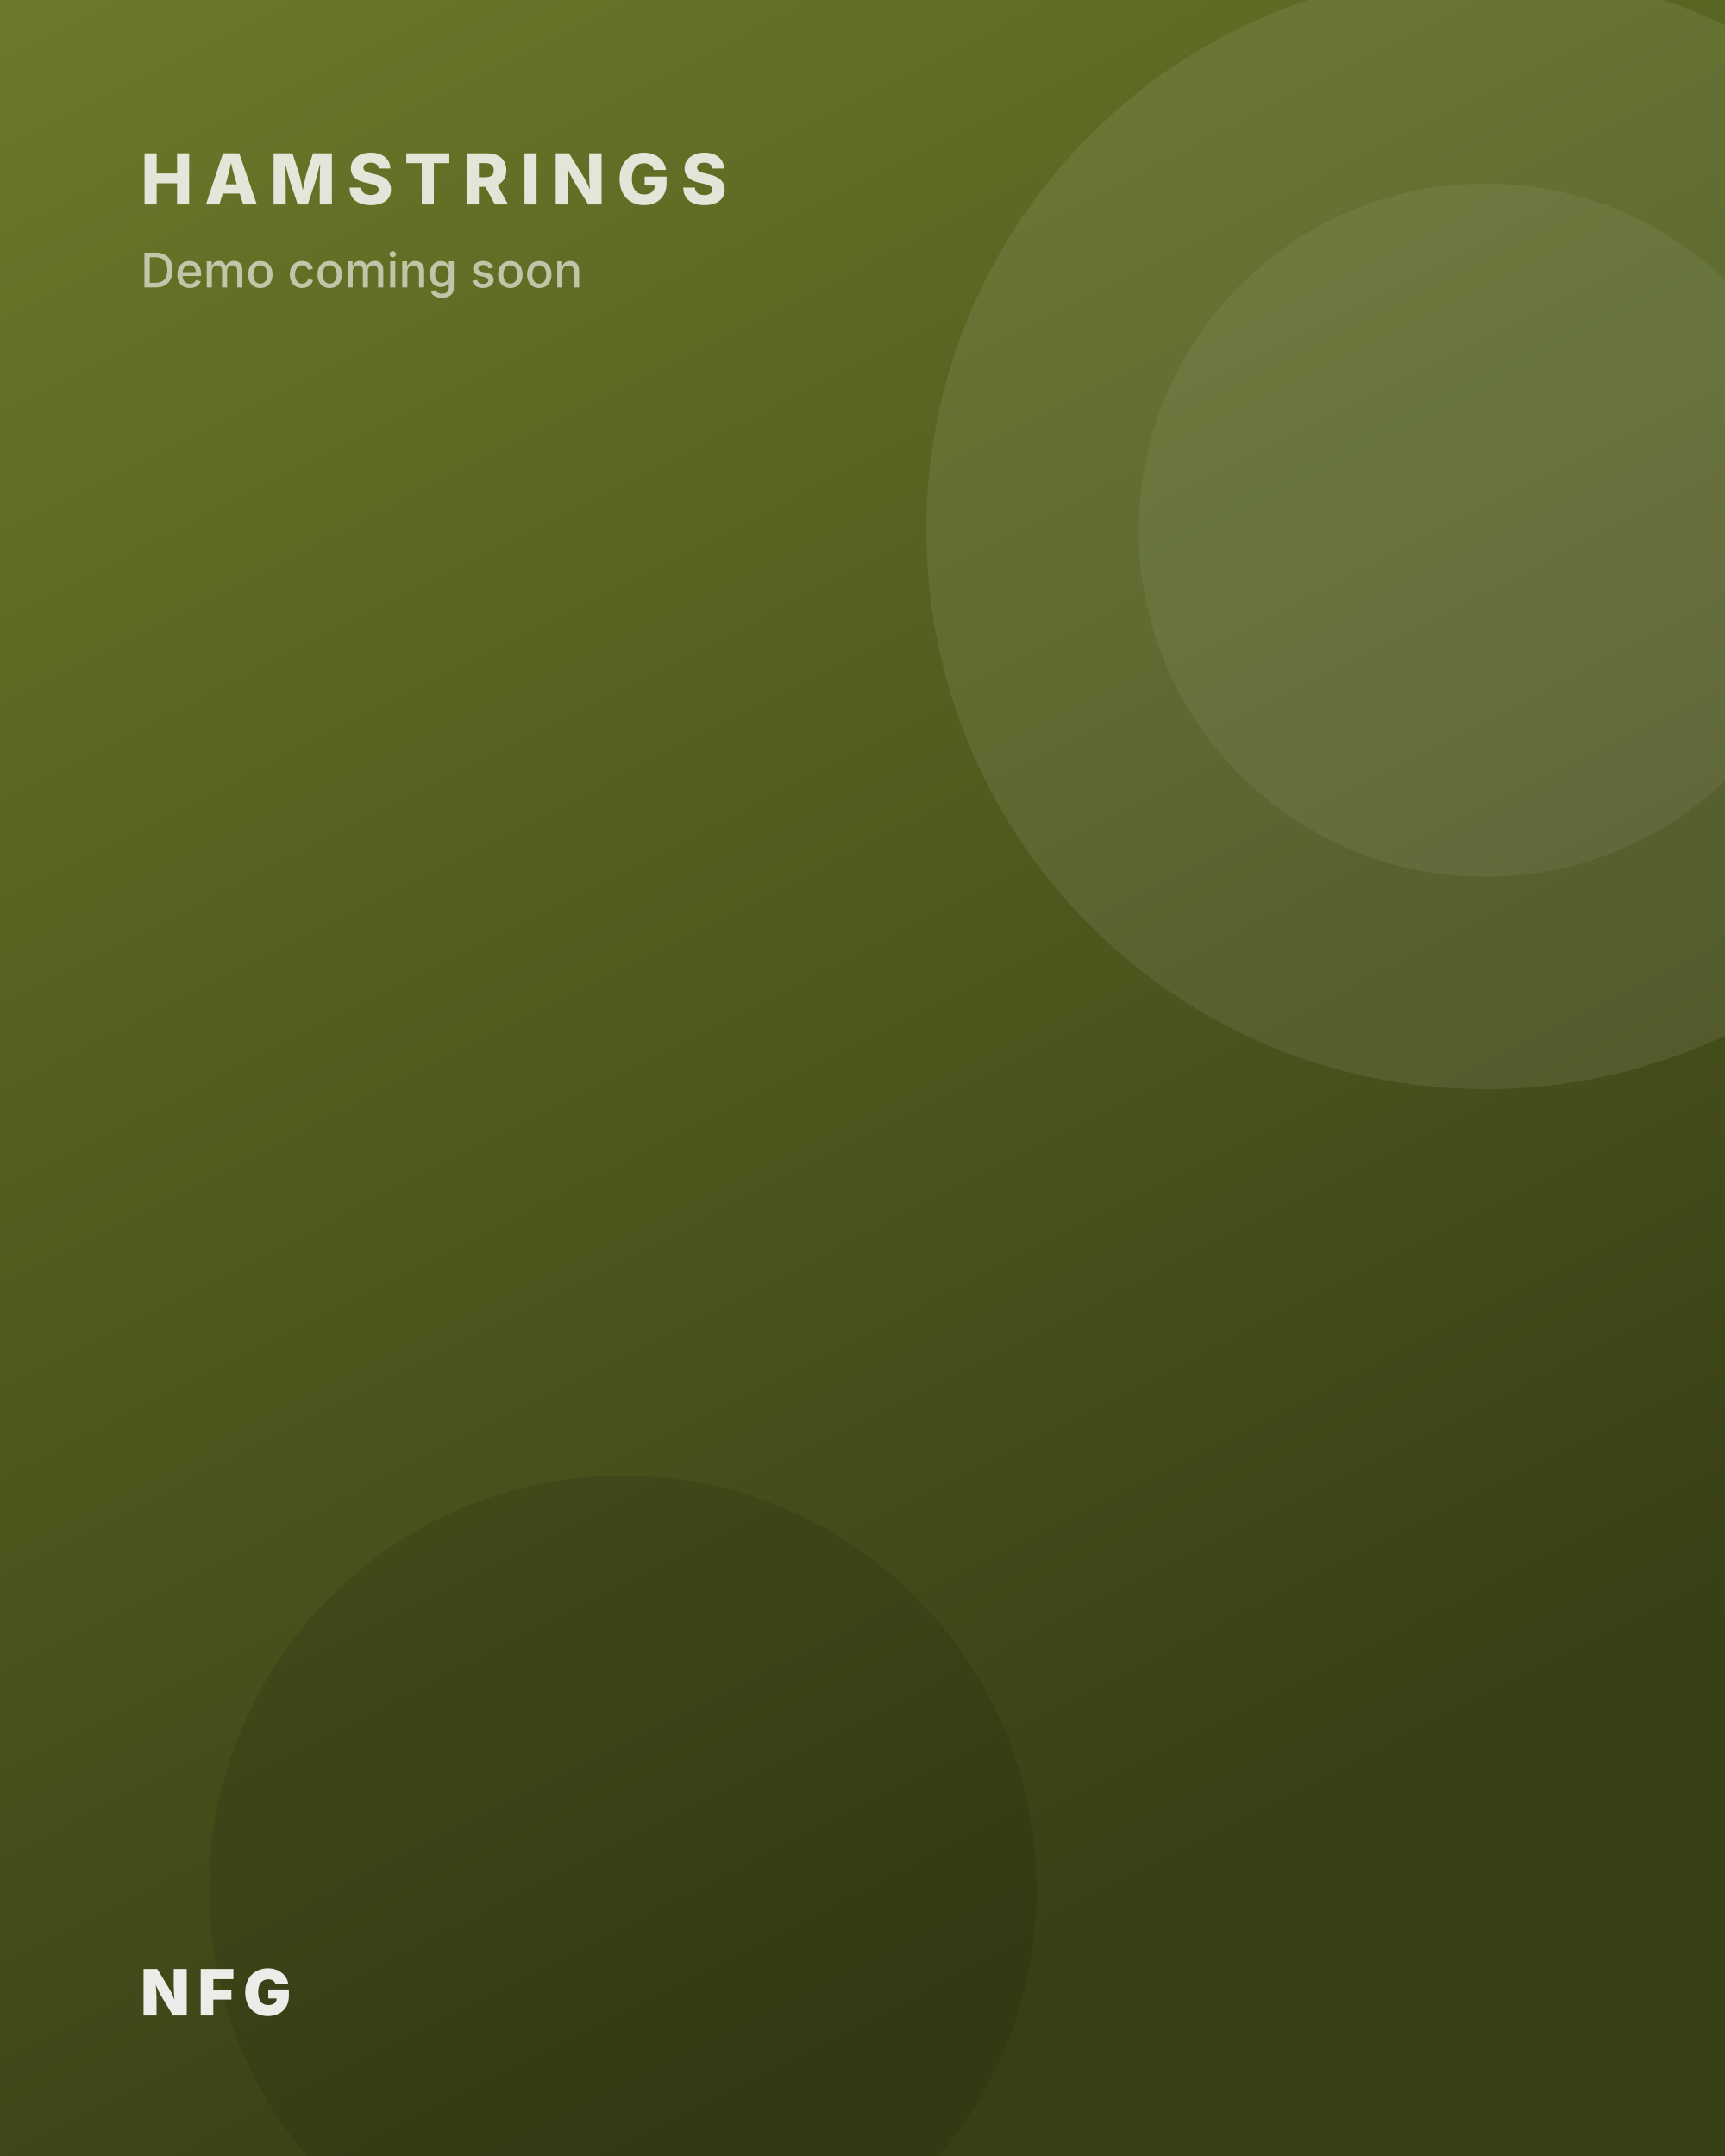
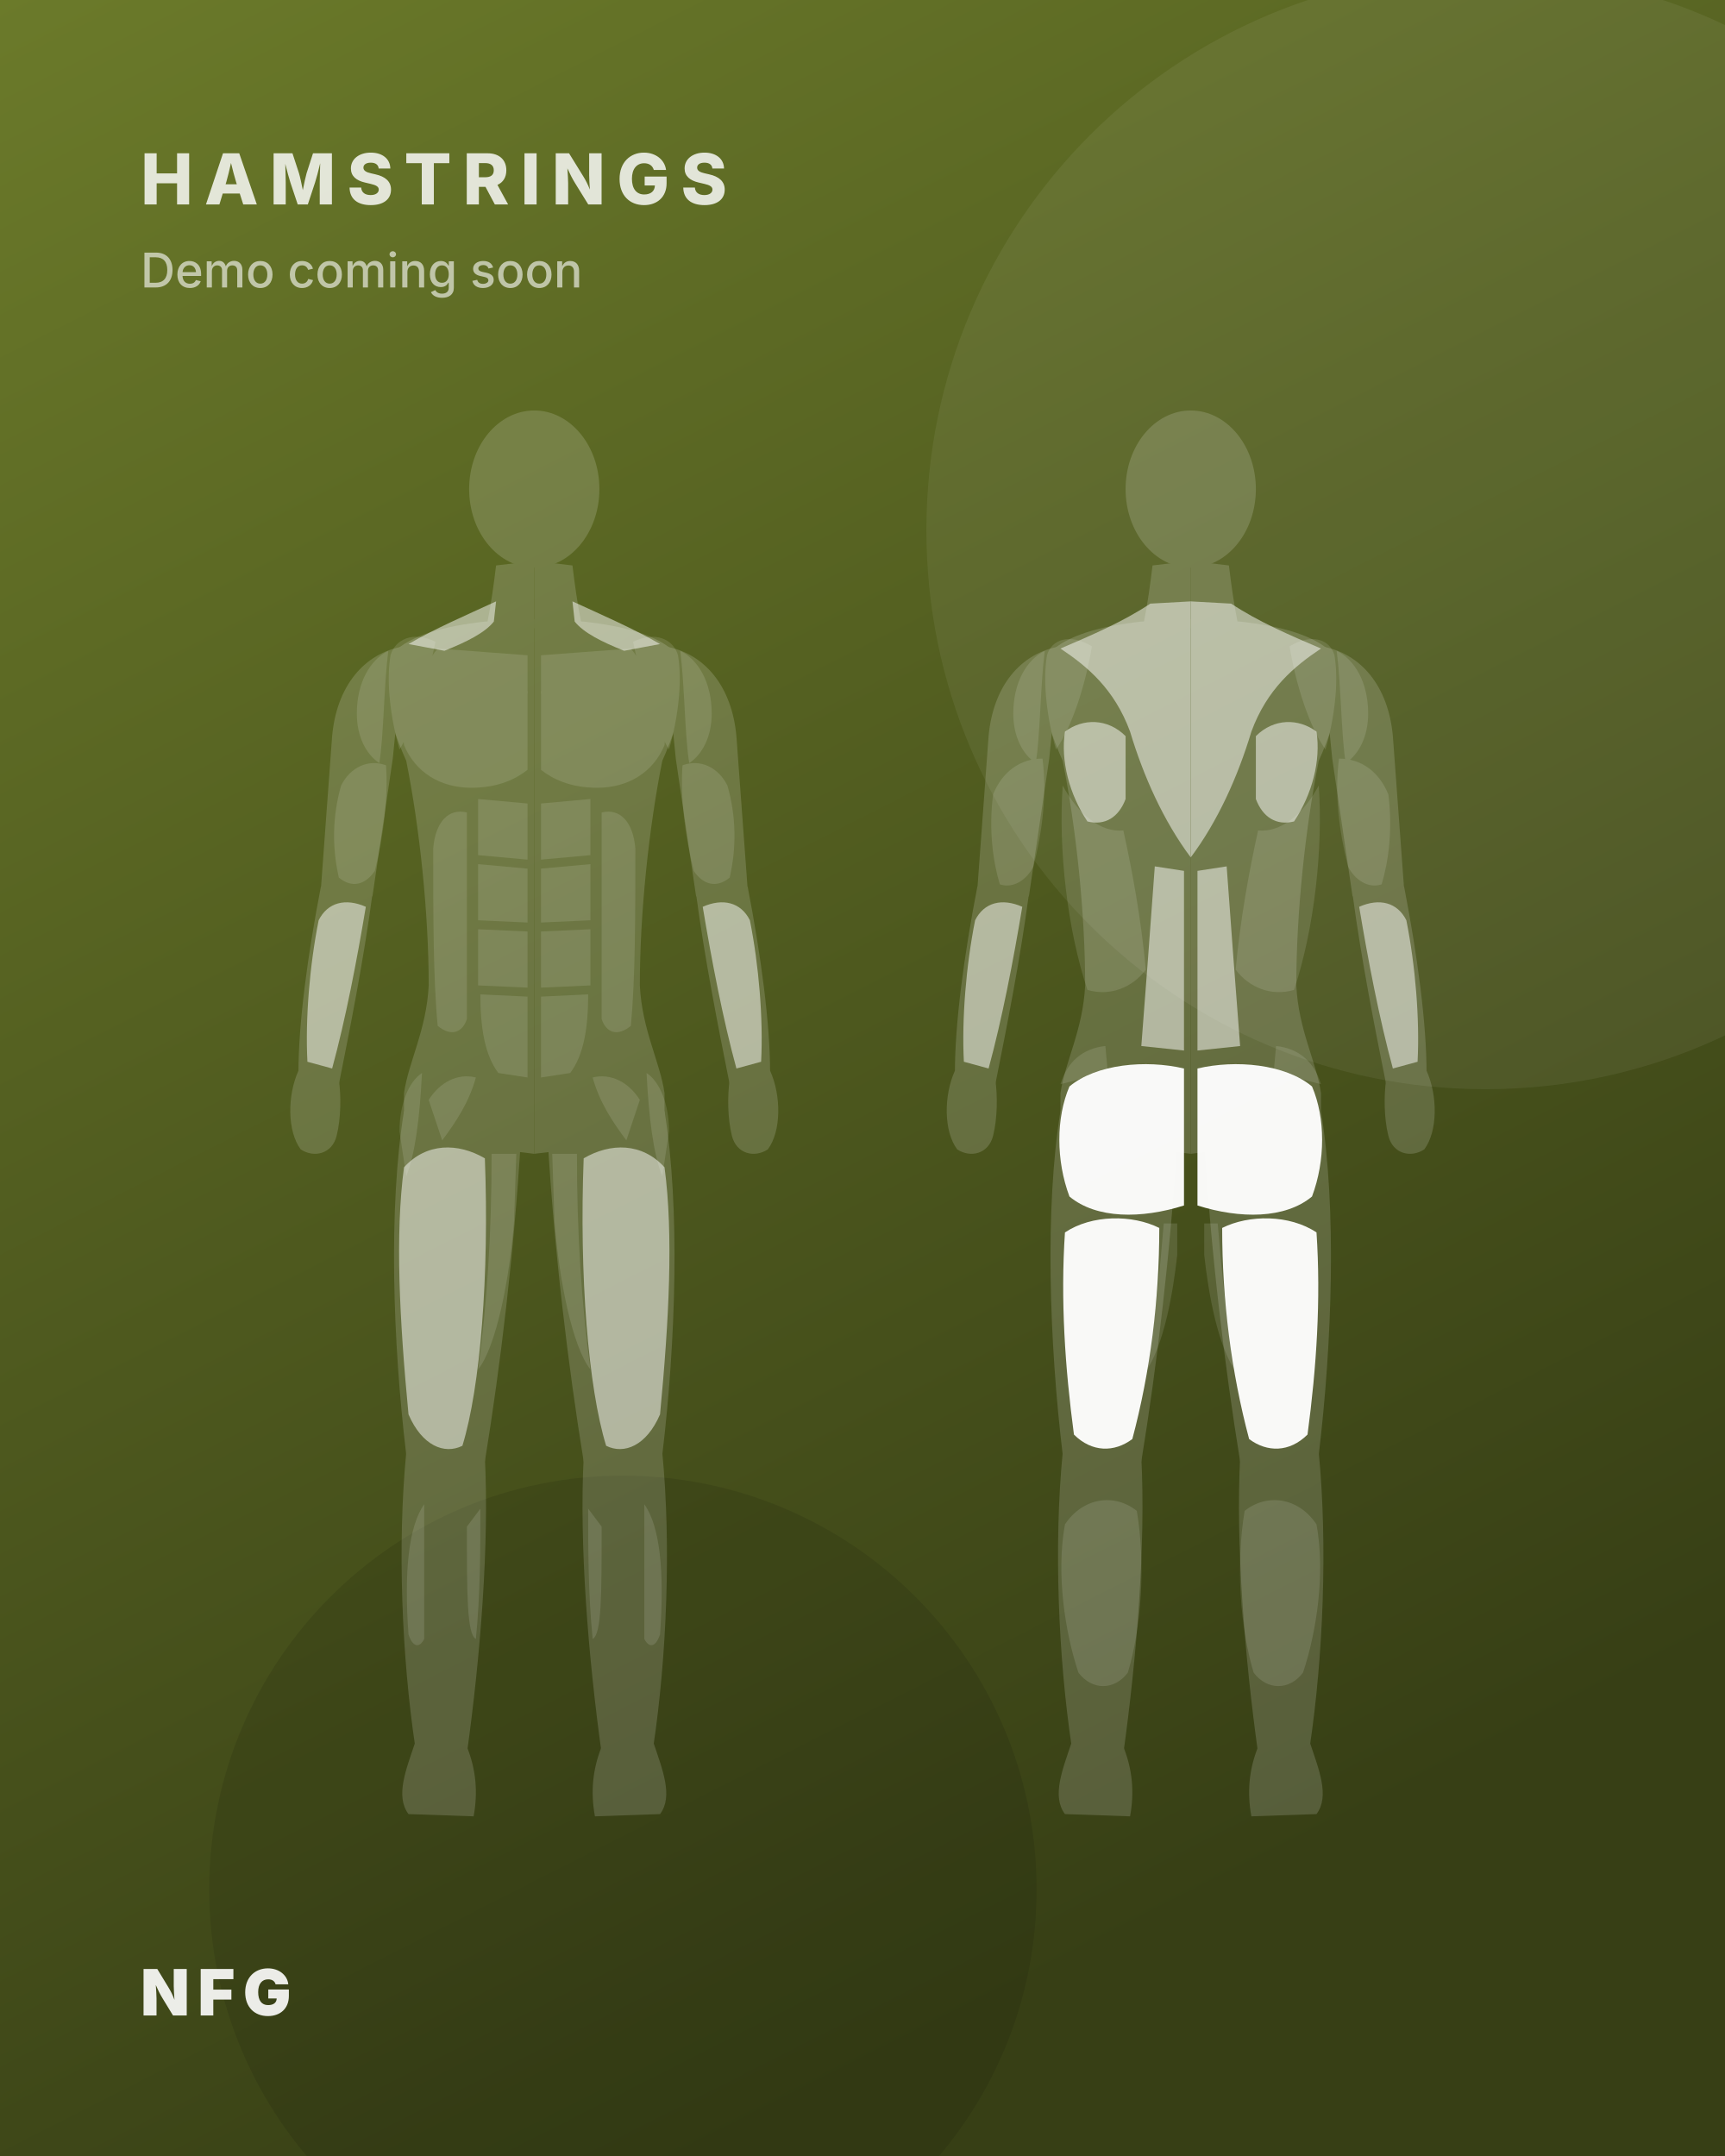
- <svg xmlns="http://www.w3.org/2000/svg" viewBox="0 0 1080 1350" width="1080" height="1350" role="img" aria-label="Deadlift (placeholder image)">
+ <svg xmlns="http://www.w3.org/2000/svg" viewBox="0 0 1080 1350" width="1080" height="1350" role="img" aria-label="Deadlift: muscles worked (placeholder image)">
  <defs>
    <linearGradient id="bg" x1="0" y1="0" x2="0.4" y2="1">
      <stop offset="0" stop-color="#6B7A2A" />
      <stop offset="1" stop-color="#373F15" />
    </linearGradient>
  </defs>
  <rect width="1080" height="1350" fill="url(#bg)" />
-   <circle cx="930" cy="332" r="350" fill="#FFFFFF" fill-opacity="0.08" />
-   <circle cx="930" cy="332" r="217" fill="#FFFFFF" fill-opacity="0.06" />
+   <circle cx="930" cy="332" r="350" fill="#FFFFFF" fill-opacity="0.06" />
  <circle cx="390" cy="1183" r="259" fill="#000000" fill-opacity="0.10" />
+   <g transform="translate(334.5,250.0) scale(1.4062)">
+     <g opacity="0.16">
+       <ellipse cx="0" cy="40" rx="29" ry="35" fill="#FFFFFF" />
+       <path d="M0,72 L17,74 C18,82 19,90 21,100 L0,102 Z" fill="#FFFFFF" />
+       <path d="M0,72 L17,74 C18,82 19,90 21,100 L0,102 Z" fill="#FFFFFF" transform="scale(-1,1)" />
+       <path d="M0,98 L22,99 C40,101 55,105 63,113 C70,121 66,141 57,161 C51,191 47,229 47,261 C48,281 56,295 58,309 L58,322 C40,330 18,334 0,336 Z" fill="#FFFFFF" />
+       <path d="M0,98 L22,99 C40,101 55,105 63,113 C70,121 66,141 57,161 C51,191 47,229 47,261 C48,281 56,295 58,309 L58,322 C40,330 18,334 0,336 Z" fill="#FFFFFF" transform="scale(-1,1)" />
+       <path d="M58,110 C76,113 88,128 90,150 L95,218 C91,227 77,229 72,221 L63,160 Z" fill="#FFFFFF" />
+       <path d="M58,110 C76,113 88,128 90,150 L95,218 C91,227 77,229 72,221 L63,160 Z" fill="#FFFFFF" transform="scale(-1,1)" />
+       <path d="M72,220 L95,217 C101,248 105,278 105,300 L87,305 C82,280 76,250 72,220 Z" fill="#FFFFFF" />
+       <path d="M72,220 L95,217 C101,248 105,278 105,300 L87,305 C82,280 76,250 72,220 Z" fill="#FFFFFF" transform="scale(-1,1)" />
+       <path d="M87,303 L105,299 C110,310 110,326 104,334 C98,338 90,336 88,328 C86,320 86,310 87,303 Z" fill="#FFFFFF" />
+       <path d="M87,303 L105,299 C110,310 110,326 104,334 C98,338 90,336 88,328 C86,320 86,310 87,303 Z" fill="#FFFFFF" transform="scale(-1,1)" />
+       <path d="M6,330 L58,317 C65,360 63,420 57,470 L22,473 C15,430 9,380 6,330 Z" fill="#FFFFFF" />
+       <path d="M6,330 L58,317 C65,360 63,420 57,470 L22,473 C15,430 9,380 6,330 Z" fill="#FFFFFF" transform="scale(-1,1)" />
+       <path d="M22,471 L57,469 C61,510 59,560 53,600 L30,603 C24,560 20,510 22,471 Z" fill="#FFFFFF" />
+       <path d="M22,471 L57,469 C61,510 59,560 53,600 L30,603 C24,560 20,510 22,471 Z" fill="#FFFFFF" transform="scale(-1,1)" />
+       <path d="M30,600 L53,598 C57,610 62,622 56,630 L27,631 C25,620 26,610 30,600 Z" fill="#FFFFFF" />
+       <path d="M30,600 L53,598 C57,610 62,622 56,630 L27,631 C25,620 26,610 30,600 Z" fill="#FFFFFF" transform="scale(-1,1)" />
+     </g>
+     <g opacity="0.12">
+       <path d="M44,108 C54,103 62,107 64,114 C66,126 64,142 60,156 C54,146 48,128 44,108 Z" fill="#FFFFFF" />
+       <path d="M44,108 C54,103 62,107 64,114 C66,126 64,142 60,156 C54,146 48,128 44,108 Z" fill="#FFFFFF" transform="scale(-1,1)" />
+       <path d="M65,112 C73,116 79,126 79,140 C79,150 75,158 69,162 C67,150 67,128 65,112 Z" fill="#FFFFFF" />
+       <path d="M65,112 C73,116 79,126 79,140 C79,150 75,158 69,162 C67,150 67,128 65,112 Z" fill="#FFFFFF" transform="scale(-1,1)" />
+       <path d="M3,130 L50,126 C56,136 59,146 58,154 C53,166 42,173 28,173 C16,173 8,169 3,165 Z" fill="#FFFFFF" />
+       <path d="M3,130 L50,126 C56,136 59,146 58,154 C53,166 42,173 28,173 C16,173 8,169 3,165 Z" fill="#FFFFFF" transform="scale(-1,1)" />
+       <path d="M3,114 L43,111 C47,116 50,121 52,127 C36,130 18,131 3,131 Z" fill="#FFFFFF" />
+       <path d="M3,114 L43,111 C47,116 50,121 52,127 C36,130 18,131 3,131 Z" fill="#FFFFFF" transform="scale(-1,1)" />
+       <path d="M66,163 C74,160 82,164 86,172 C90,186 90,200 87,213 C81,218 75,216 71,210 C67,194 65,177 66,163 Z" fill="#FFFFFF" />
+       <path d="M66,163 C74,160 82,164 86,172 C90,186 90,200 87,213 C81,218 75,216 71,210 C67,194 65,177 66,163 Z" fill="#FFFFFF" transform="scale(-1,1)" />
+       <path d="M3,180 L25,178 L25,203 L3,205 Z" fill="#FFFFFF" />
+       <path d="M3,180 L25,178 L25,203 L3,205 Z" fill="#FFFFFF" transform="scale(-1,1)" />
+       <path d="M3,209 L25,207 L25,232 L3,233 Z" fill="#FFFFFF" />
+       <path d="M3,209 L25,207 L25,232 L3,233 Z" fill="#FFFFFF" transform="scale(-1,1)" />
+       <path d="M3,237 L25,236 L25,261 L3,262 Z" fill="#FFFFFF" />
+       <path d="M3,237 L25,236 L25,261 L3,262 Z" fill="#FFFFFF" transform="scale(-1,1)" />
+       <path d="M3,266 L24,265 C24,280 22,292 16,300 L3,302 Z" fill="#FFFFFF" />
+       <path d="M3,266 L24,265 C24,280 22,292 16,300 L3,302 Z" fill="#FFFFFF" transform="scale(-1,1)" />
+       <path d="M30,184 C38,182 44,188 45,200 C45,230 45,258 43,279 C37,284 32,282 30,276 C30,246 30,214 30,184 Z" fill="#FFFFFF" />
+       <path d="M30,184 C38,182 44,188 45,200 C45,230 45,258 43,279 C37,284 32,282 30,276 C30,246 30,214 30,184 Z" fill="#FFFFFF" transform="scale(-1,1)" />
+       <path d="M26,302 C34,300 42,304 47,312 L41,330 C35,322 29,313 26,302 Z" fill="#FFFFFF" />
+       <path d="M26,302 C34,300 42,304 47,312 L41,330 C35,322 29,313 26,302 Z" fill="#FFFFFF" transform="scale(-1,1)" />
+       <path d="M50,300 C56,304 60,314 60,326 L57,346 C53,336 51,320 50,300 Z" fill="#FFFFFF" />
+       <path d="M50,300 C56,304 60,314 60,326 L57,346 C53,336 51,320 50,300 Z" fill="#FFFFFF" transform="scale(-1,1)" />
+       <path d="M8,336 L19,336 C19,372 21,402 25,432 C17,422 11,392 9,366 Z" fill="#FFFFFF" />
+       <path d="M8,336 L19,336 C19,372 21,402 25,432 C17,422 11,392 9,366 Z" fill="#FFFFFF" transform="scale(-1,1)" />
+       <path d="M49,492 C56,502 58,522 56,550 C54,556 51,556 49,552 C49,530 49,512 49,492 Z" fill="#FFFFFF" />
+       <path d="M49,492 C56,502 58,522 56,550 C54,556 51,556 49,552 C49,530 49,512 49,492 Z" fill="#FFFFFF" transform="scale(-1,1)" />
+       <path d="M24,494 C24,512 24,532 26,552 C30,550 30,532 30,502 Z" fill="#FFFFFF" />
+       <path d="M24,494 C24,512 24,532 26,552 C30,550 30,532 30,502 Z" fill="#FFFFFF" transform="scale(-1,1)" />
+     </g>
+     <g opacity="0.5">
+       <path d="M17,90 C30,96 44,102 56,109 L40,112 C30,108 22,104 18,99 Z" fill="#FFFFFF" />
+       <path d="M17,90 C30,96 44,102 56,109 L40,112 C30,108 22,104 18,99 Z" fill="#FFFFFF" transform="scale(-1,1)" />
+       <path d="M75,226 C84,222 92,224 96,232 C100,252 102,276 101,295 L90,298 C84,276 79,250 75,226 Z" fill="#FFFFFF" />
+       <path d="M75,226 C84,222 92,224 96,232 C100,252 102,276 101,295 L90,298 C84,276 79,250 75,226 Z" fill="#FFFFFF" transform="scale(-1,1)" />
+       <path d="M22,338 C34,331 48,331 58,342 C62,372 60,410 56,452 C50,466 40,470 32,466 C24,440 20,390 22,338 Z" fill="#FFFFFF" />
+       <path d="M22,338 C34,331 48,331 58,342 C62,372 60,410 56,452 C50,466 40,470 32,466 C24,440 20,390 22,338 Z" fill="#FFFFFF" transform="scale(-1,1)" />
+     </g>
+   </g>
+   <g transform="translate(745.5,250.0) scale(1.4062)">
+     <g opacity="0.16">
+       <ellipse cx="0" cy="40" rx="29" ry="35" fill="#FFFFFF" />
+       <path d="M0,72 L17,74 C18,82 19,90 21,100 L0,102 Z" fill="#FFFFFF" />
+       <path d="M0,72 L17,74 C18,82 19,90 21,100 L0,102 Z" fill="#FFFFFF" transform="scale(-1,1)" />
+       <path d="M0,98 L22,99 C40,101 55,105 63,113 C70,121 66,141 57,161 C51,191 47,229 47,261 C48,281 56,295 58,309 L58,322 C40,330 18,334 0,336 Z" fill="#FFFFFF" />
+       <path d="M0,98 L22,99 C40,101 55,105 63,113 C70,121 66,141 57,161 C51,191 47,229 47,261 C48,281 56,295 58,309 L58,322 C40,330 18,334 0,336 Z" fill="#FFFFFF" transform="scale(-1,1)" />
+       <path d="M58,110 C76,113 88,128 90,150 L95,218 C91,227 77,229 72,221 L63,160 Z" fill="#FFFFFF" />
+       <path d="M58,110 C76,113 88,128 90,150 L95,218 C91,227 77,229 72,221 L63,160 Z" fill="#FFFFFF" transform="scale(-1,1)" />
+       <path d="M72,220 L95,217 C101,248 105,278 105,300 L87,305 C82,280 76,250 72,220 Z" fill="#FFFFFF" />
+       <path d="M72,220 L95,217 C101,248 105,278 105,300 L87,305 C82,280 76,250 72,220 Z" fill="#FFFFFF" transform="scale(-1,1)" />
+       <path d="M87,303 L105,299 C110,310 110,326 104,334 C98,338 90,336 88,328 C86,320 86,310 87,303 Z" fill="#FFFFFF" />
+       <path d="M87,303 L105,299 C110,310 110,326 104,334 C98,338 90,336 88,328 C86,320 86,310 87,303 Z" fill="#FFFFFF" transform="scale(-1,1)" />
+       <path d="M6,330 L58,317 C65,360 63,420 57,470 L22,473 C15,430 9,380 6,330 Z" fill="#FFFFFF" />
+       <path d="M6,330 L58,317 C65,360 63,420 57,470 L22,473 C15,430 9,380 6,330 Z" fill="#FFFFFF" transform="scale(-1,1)" />
+       <path d="M22,471 L57,469 C61,510 59,560 53,600 L30,603 C24,560 20,510 22,471 Z" fill="#FFFFFF" />
+       <path d="M22,471 L57,469 C61,510 59,560 53,600 L30,603 C24,560 20,510 22,471 Z" fill="#FFFFFF" transform="scale(-1,1)" />
+       <path d="M30,600 L53,598 C57,610 62,622 56,630 L27,631 C25,620 26,610 30,600 Z" fill="#FFFFFF" />
+       <path d="M30,600 L53,598 C57,610 62,622 56,630 L27,631 C25,620 26,610 30,600 Z" fill="#FFFFFF" transform="scale(-1,1)" />
+     </g>
+     <g opacity="0.12">
+       <path d="M44,110 C54,104 62,107 64,114 C66,126 64,142 60,156 C53,146 47,128 44,110 Z" fill="#FFFFFF" />
+       <path d="M44,110 C54,104 62,107 64,114 C66,126 64,142 60,156 C53,146 47,128 44,110 Z" fill="#FFFFFF" transform="scale(-1,1)" />
+       <path d="M65,112 C73,116 79,126 79,140 C79,150 75,158 69,162 C67,150 67,128 65,112 Z" fill="#FFFFFF" />
+       <path d="M65,112 C73,116 79,126 79,140 C79,150 75,158 69,162 C67,150 67,128 65,112 Z" fill="#FFFFFF" transform="scale(-1,1)" />
+       <path d="M30,192 C40,193 50,185 57,172 C59,200 55,236 46,263 C36,266 26,262 20,254 C22,232 26,210 30,192 Z" fill="#FFFFFF" />
+       <path d="M30,192 C40,193 50,185 57,172 C59,200 55,236 46,263 C36,266 26,262 20,254 C22,232 26,210 30,192 Z" fill="#FFFFFF" transform="scale(-1,1)" />
+       <path d="M66,160 C76,160 84,166 88,176 C90,192 88,206 85,216 C79,218 73,214 70,208 C66,192 64,176 66,160 Z" fill="#FFFFFF" />
+       <path d="M66,160 C76,160 84,166 88,176 C90,192 88,206 85,216 C79,218 73,214 70,208 C66,192 64,176 66,160 Z" fill="#FFFFFF" transform="scale(-1,1)" />
+       <path d="M38,288 C48,289 55,295 58,305 C50,303 43,301 37,299 Z" fill="#FFFFFF" />
+       <path d="M38,288 C48,289 55,295 58,305 C50,303 43,301 37,299 Z" fill="#FFFFFF" transform="scale(-1,1)" />
+       <path d="M6,367 L12,367 C14,391 16,411 20,433 C12,421 8,399 6,381 Z" fill="#FFFFFF" />
+       <path d="M6,367 L12,367 C14,391 16,411 20,433 C12,421 8,399 6,381 Z" fill="#FFFFFF" transform="scale(-1,1)" />
+       <path d="M24,495 C34,487 48,489 56,501 C60,523 56,549 50,567 C44,575 34,575 28,567 C22,547 20,519 24,495 Z" fill="#FFFFFF" />
+       <path d="M24,495 C34,487 48,489 56,501 C60,523 56,549 50,567 C44,575 34,575 28,567 C22,547 20,519 24,495 Z" fill="#FFFFFF" transform="scale(-1,1)" />
+     </g>
+     <g opacity="0.5">
+       <path d="M0,90 L18,91 C30,99 44,105 58,111 C46,119 34,129 27,148 C21,168 12,188 0,204 Z" fill="#FFFFFF" />
+       <path d="M0,90 L18,91 C30,99 44,105 58,111 C46,119 34,129 27,148 C21,168 12,188 0,204 Z" fill="#FFFFFF" transform="scale(-1,1)" />
+       <path d="M29,150 C37,142 48,142 56,148 C58,161 54,176 46,188 C38,190 32,186 29,178 Z" fill="#FFFFFF" />
+       <path d="M29,150 C37,142 48,142 56,148 C58,161 54,176 46,188 C38,190 32,186 29,178 Z" fill="#FFFFFF" transform="scale(-1,1)" />
+       <path d="M3,210 L16,208 C18,236 20,262 22,288 L3,290 Z" fill="#FFFFFF" />
+       <path d="M3,210 L16,208 C18,236 20,262 22,288 L3,290 Z" fill="#FFFFFF" transform="scale(-1,1)" />
+       <path d="M75,226 C84,222 92,224 96,232 C100,252 102,276 101,295 L90,298 C84,276 79,250 75,226 Z" fill="#FFFFFF" />
+       <path d="M75,226 C84,222 92,224 96,232 C100,252 102,276 101,295 L90,298 C84,276 79,250 75,226 Z" fill="#FFFFFF" transform="scale(-1,1)" />
+     </g>
+     <g opacity="0.96">
+       <path d="M3,298 C20,294 42,296 54,306 C60,320 60,339 54,355 C42,365 22,365 3,359 Z" fill="#FFFFFF" />
+       <path d="M3,298 C20,294 42,296 54,306 C60,320 60,339 54,355 C42,365 22,365 3,359 Z" fill="#FFFFFF" transform="scale(-1,1)" />
+       <path d="M14,369 C26,363 44,363 56,371 C58,401 56,431 52,461 C44,469 34,469 26,463 C18,433 14,401 14,369 Z" fill="#FFFFFF" />
+       <path d="M14,369 C26,363 44,363 56,371 C58,401 56,431 52,461 C44,469 34,469 26,463 C18,433 14,401 14,369 Z" fill="#FFFFFF" transform="scale(-1,1)" />
+     </g>
+   </g>
  <text x="88" y="128" fill="#FFFFFF" fill-opacity="0.82" font-family="Inter, 'Helvetica Neue', Helvetica, Arial, sans-serif" font-size="44" font-weight="800" letter-spacing="7">HAMSTRINGS</text>
  <text x="88" y="180" fill="#FFFFFF" fill-opacity="0.6" font-family="Inter, 'Helvetica Neue', Helvetica, Arial, sans-serif" font-size="30" font-weight="500">Demo coming soon</text>
  <text x="88" y="1262" fill="#FFFFFF" fill-opacity="0.9" font-family="Inter, 'Helvetica Neue', Helvetica, Arial, sans-serif" font-size="40" font-weight="900" letter-spacing="5">NFG</text>
</svg>
